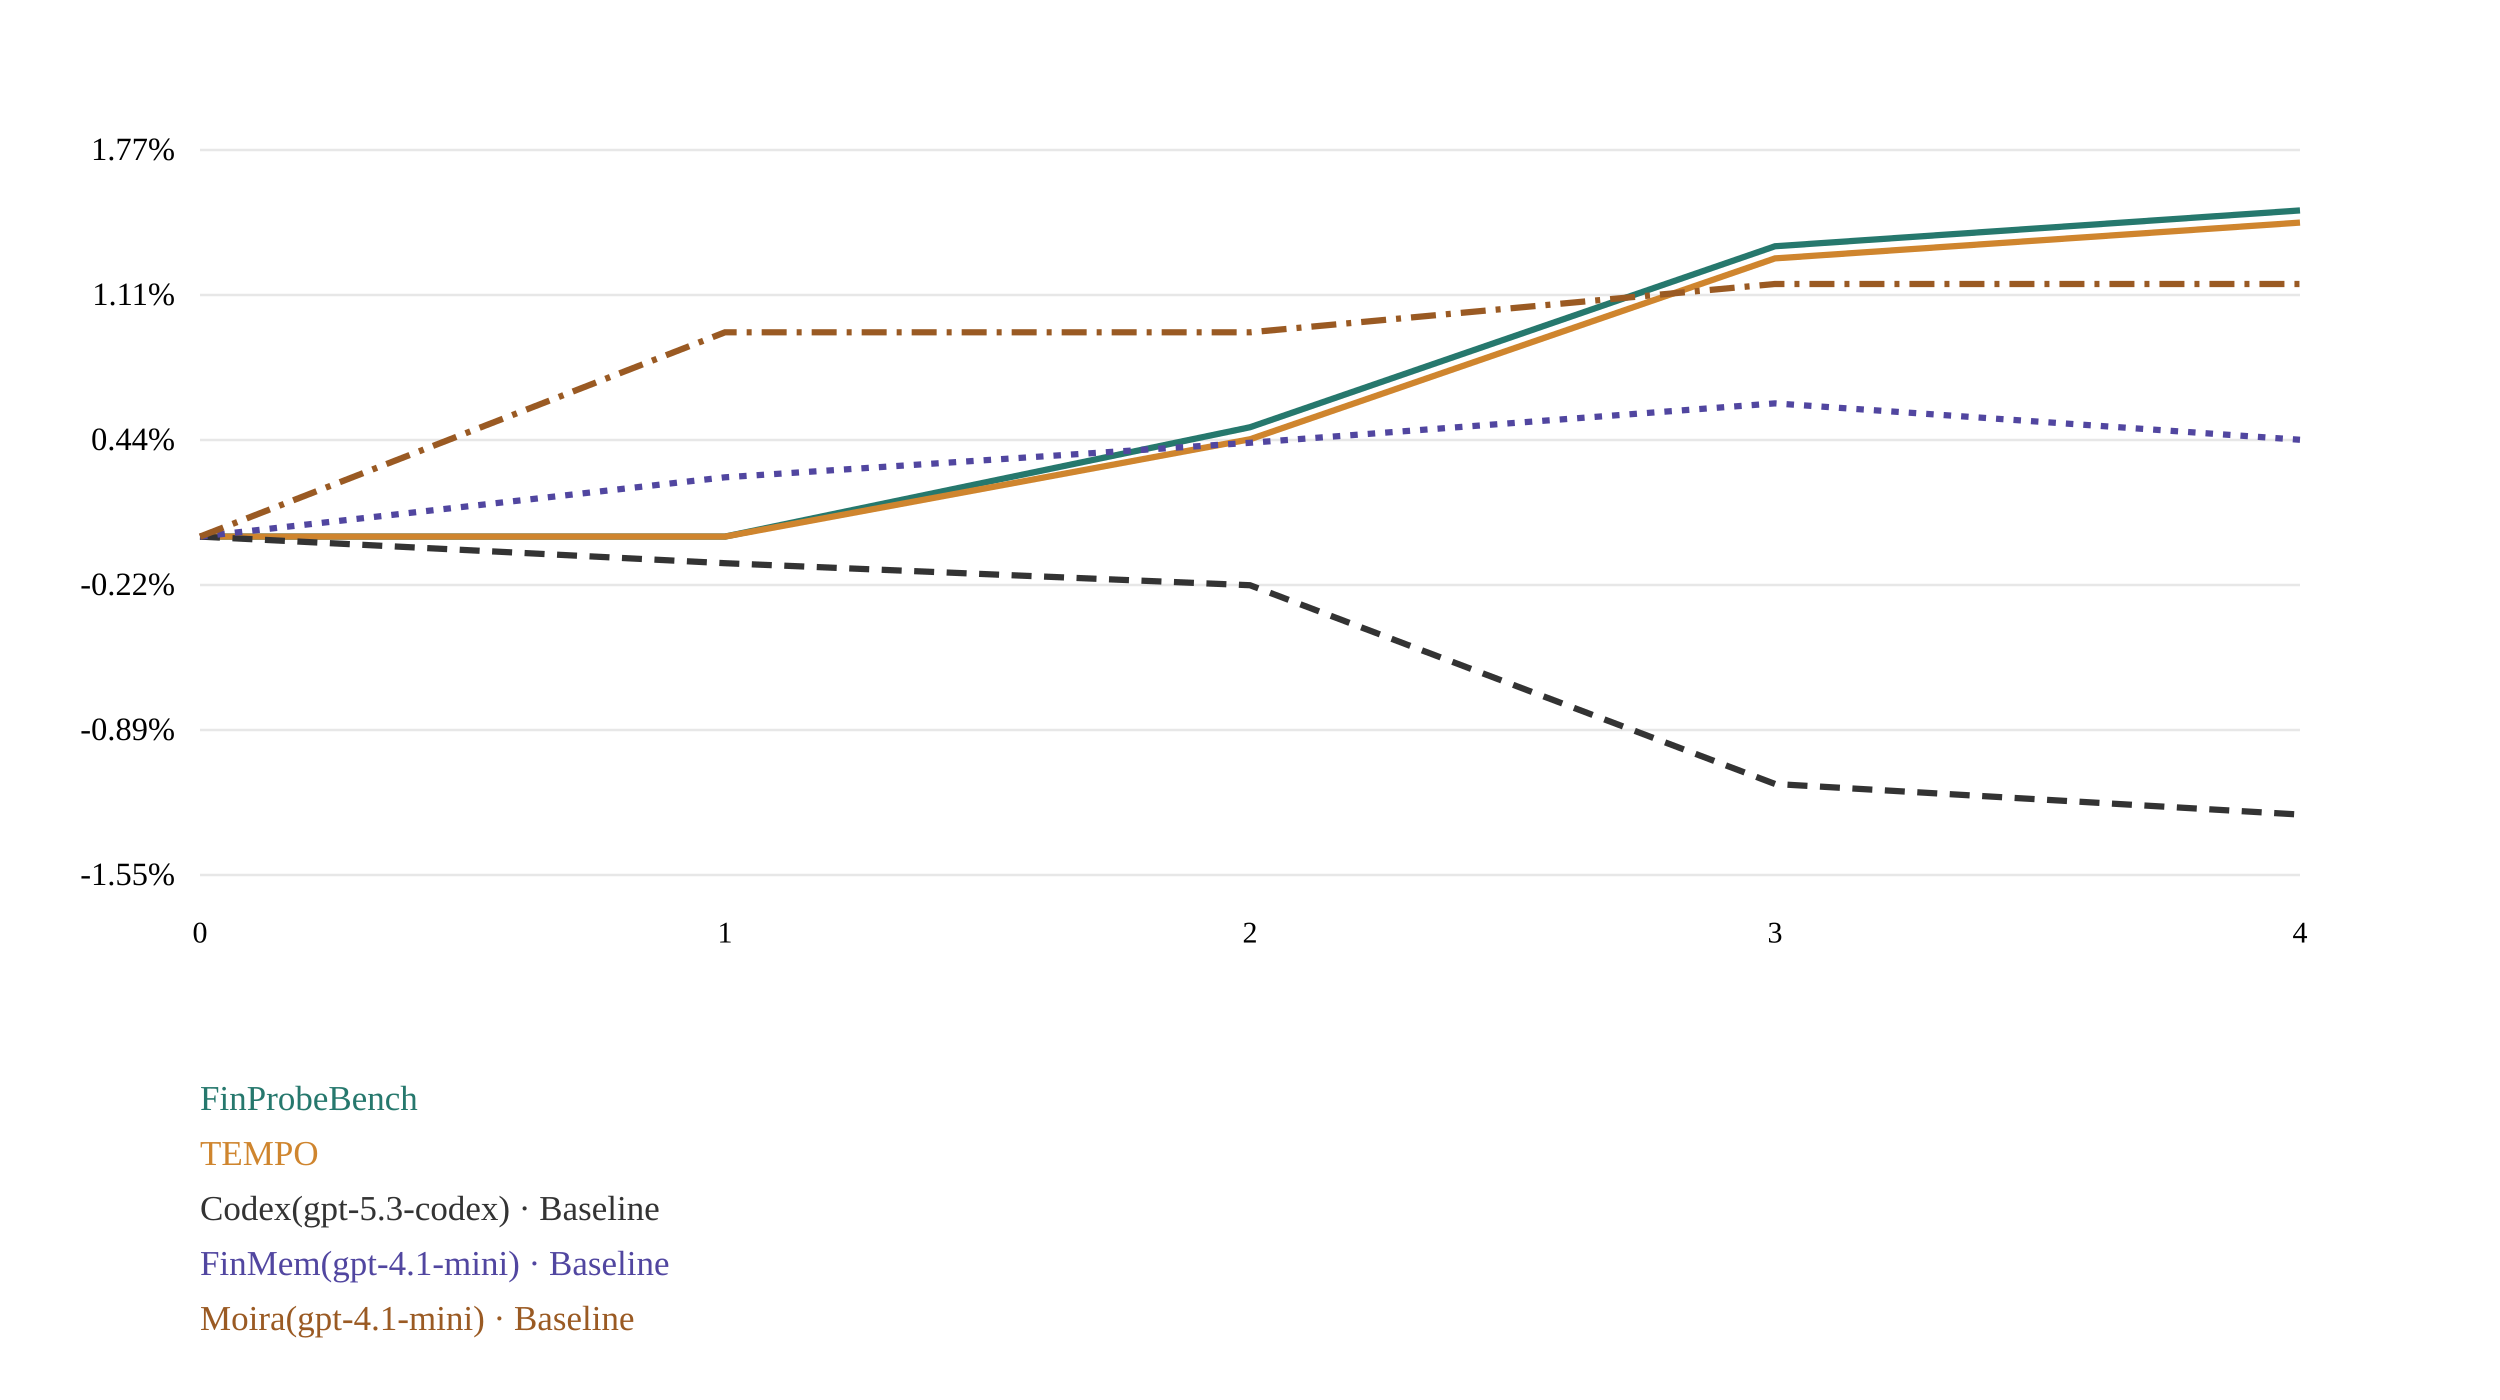
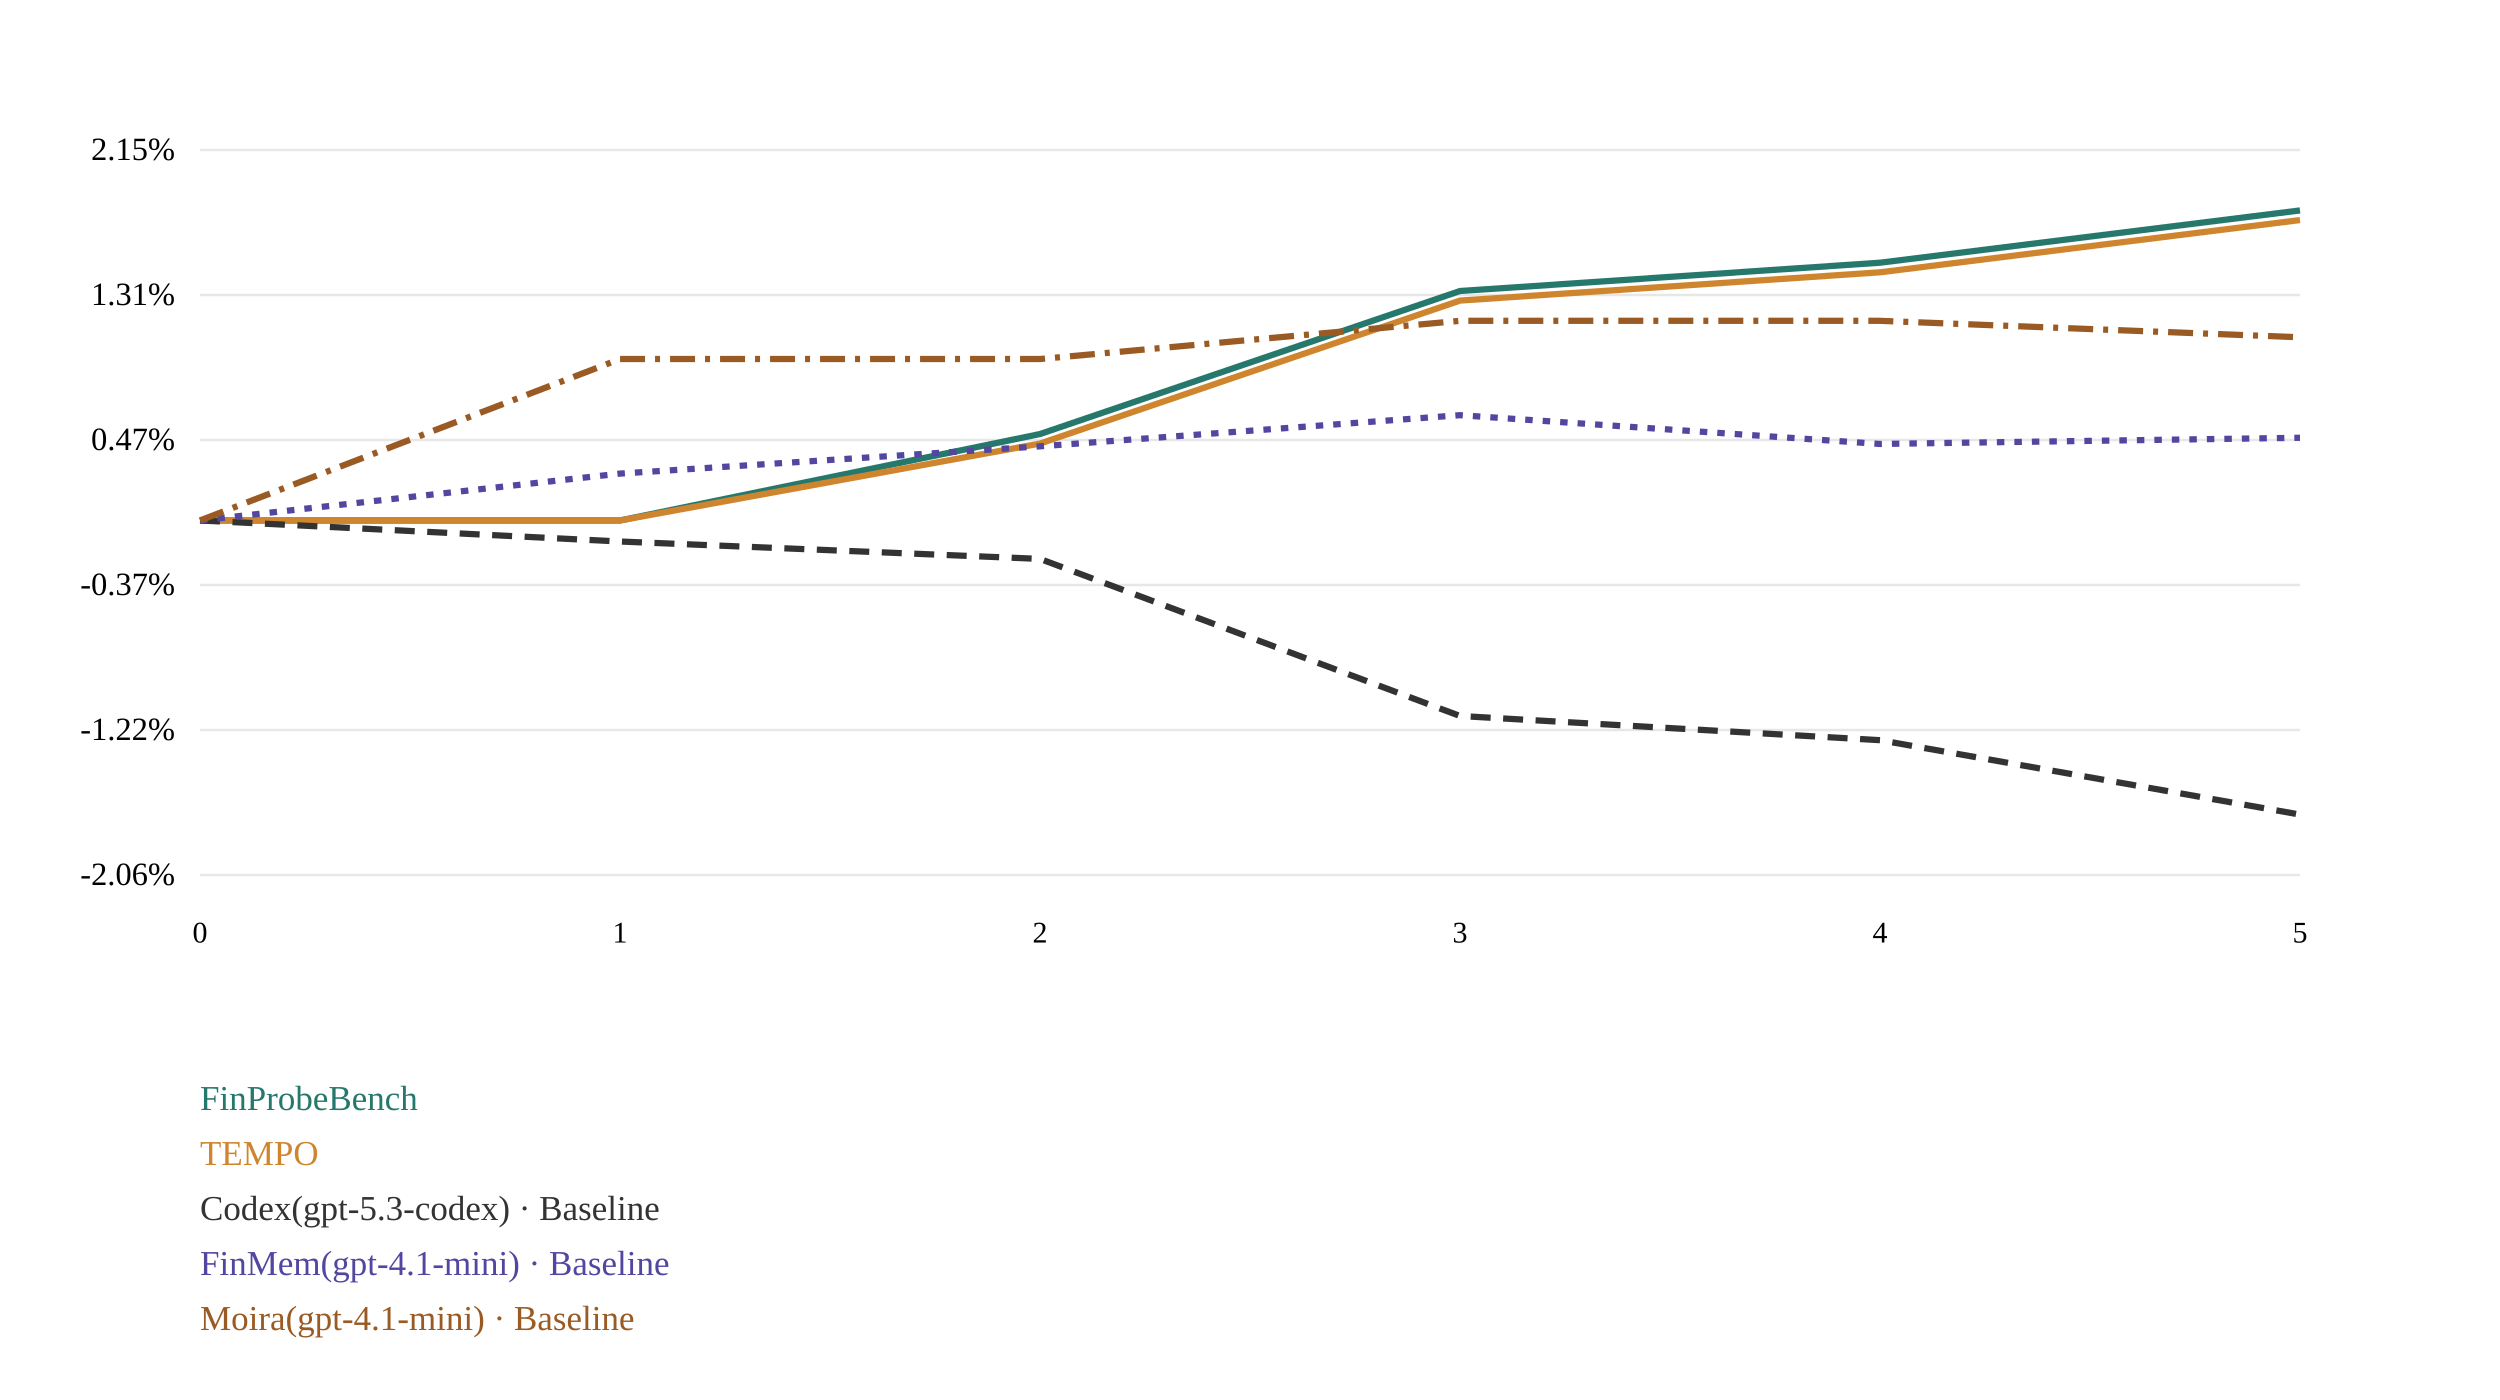
<svg xmlns="http://www.w3.org/2000/svg" viewBox="0 0 1000 560" role="img">
  <rect width="100%" height="100%" fill="white" />
  <path d="M80 350.0H920" stroke="#e7e7e7" />
-   <text x="70" y="354.0" text-anchor="end" font-size="13">-1.55%</text>
+   <text x="70" y="354.0" text-anchor="end" font-size="13">-2.06%</text>
  <path d="M80 292.0H920" stroke="#e7e7e7" />
-   <text x="70" y="296.0" text-anchor="end" font-size="13">-0.89%</text>
+   <text x="70" y="296.0" text-anchor="end" font-size="13">-1.22%</text>
  <path d="M80 234.0H920" stroke="#e7e7e7" />
-   <text x="70" y="238.0" text-anchor="end" font-size="13">-0.22%</text>
-   <path d="M80 176H920" stroke="#e7e7e7" />
-   <text x="70" y="180" text-anchor="end" font-size="13">0.44%</text>
+   <text x="70" y="238.0" text-anchor="end" font-size="13">-0.37%</text>
+   <path d="M80 176.0H920" stroke="#e7e7e7" />
+   <text x="70" y="180.0" text-anchor="end" font-size="13">0.47%</text>
  <path d="M80 118.0H920" stroke="#e7e7e7" />
-   <text x="70" y="122.0" text-anchor="end" font-size="13">1.11%</text>
+   <text x="70" y="122.0" text-anchor="end" font-size="13">1.31%</text>
  <path d="M80 60.0H920" stroke="#e7e7e7" />
-   <text x="70" y="64.0" text-anchor="end" font-size="13">1.77%</text>
+   <text x="70" y="64.0" text-anchor="end" font-size="13">2.15%</text>
  <text x="80.0" y="377" text-anchor="middle">0</text>
-   <text x="290.0" y="377" text-anchor="middle">1</text>
-   <text x="500.0" y="377" text-anchor="middle">2</text>
-   <text x="710.0" y="377" text-anchor="middle">3</text>
-   <text x="920.0" y="377" text-anchor="middle">4</text>
-   <polyline points="80.00,214.63 290.00,214.63 500.00,170.89 710.00,98.50 920.00,84.17" fill="none" stroke="#26786d" stroke-width="2.5" stroke-dasharray="none" />
+   <text x="248.0" y="377" text-anchor="middle">1</text>
+   <text x="416.0" y="377" text-anchor="middle">2</text>
+   <text x="584.0" y="377" text-anchor="middle">3</text>
+   <text x="752.0" y="377" text-anchor="middle">4</text>
+   <text x="920.0" y="377" text-anchor="middle">5</text>
+   <polyline points="80.00,208.18 248.00,208.18 416.00,173.61 584.00,116.40 752.00,105.08 920.00,84.17" fill="none" stroke="#26786d" stroke-width="2.5" stroke-dasharray="none" />
  <text x="80" y="444" font-size="14" fill="#26786d">FinProbeBench</text>
-   <polyline points="80.00,214.63 290.00,214.63 500.00,175.70 710.00,103.35 920.00,89.03" fill="none" stroke="#cf852e" stroke-width="2.5" stroke-dasharray="none" />
+   <polyline points="80.00,208.18 248.00,208.18 416.00,177.42 584.00,120.23 752.00,108.92 920.00,88.02" fill="none" stroke="#cf852e" stroke-width="2.5" stroke-dasharray="none" />
  <text x="80" y="466" font-size="14" fill="#cf852e">TEMPO</text>
-   <polyline points="80.00,214.63 290.00,225.28 500.00,234.09 710.00,313.59 920.00,325.83" fill="none" stroke="#333" stroke-width="2.5" stroke-dasharray="8 5" />
+   <polyline points="80.00,208.18 248.00,216.60 416.00,223.56 584.00,286.39 752.00,296.07 920.00,325.83" fill="none" stroke="#333" stroke-width="2.5" stroke-dasharray="8 5" />
  <text x="80" y="488" font-size="14" fill="#333">Codex(gpt-5.3-codex) · Baseline</text>
-   <polyline points="80.00,214.63 290.00,190.92 500.00,177.11 710.00,161.35 920.00,175.91" fill="none" stroke="#5146a0" stroke-width="2.5" stroke-dasharray="3 4" />
+   <polyline points="80.00,208.18 248.00,189.44 416.00,178.53 584.00,166.07 752.00,177.58 920.00,175.11" fill="none" stroke="#5146a0" stroke-width="2.5" stroke-dasharray="3 4" />
  <text x="80" y="510" font-size="14" fill="#5146a0">FinMem(gpt-4.1-mini) · Baseline</text>
-   <polyline points="80.00,214.63 290.00,132.92 500.00,132.92 710.00,113.59 920.00,113.59" fill="none" stroke="#9a5a23" stroke-width="2.5" stroke-dasharray="10 4 2 4" />
+   <polyline points="80.00,208.18 248.00,143.61 416.00,143.61 584.00,128.33 752.00,128.33 920.00,134.91" fill="none" stroke="#9a5a23" stroke-width="2.5" stroke-dasharray="10 4 2 4" />
  <text x="80" y="532" font-size="14" fill="#9a5a23">Moira(gpt-4.1-mini) · Baseline</text>
</svg>
